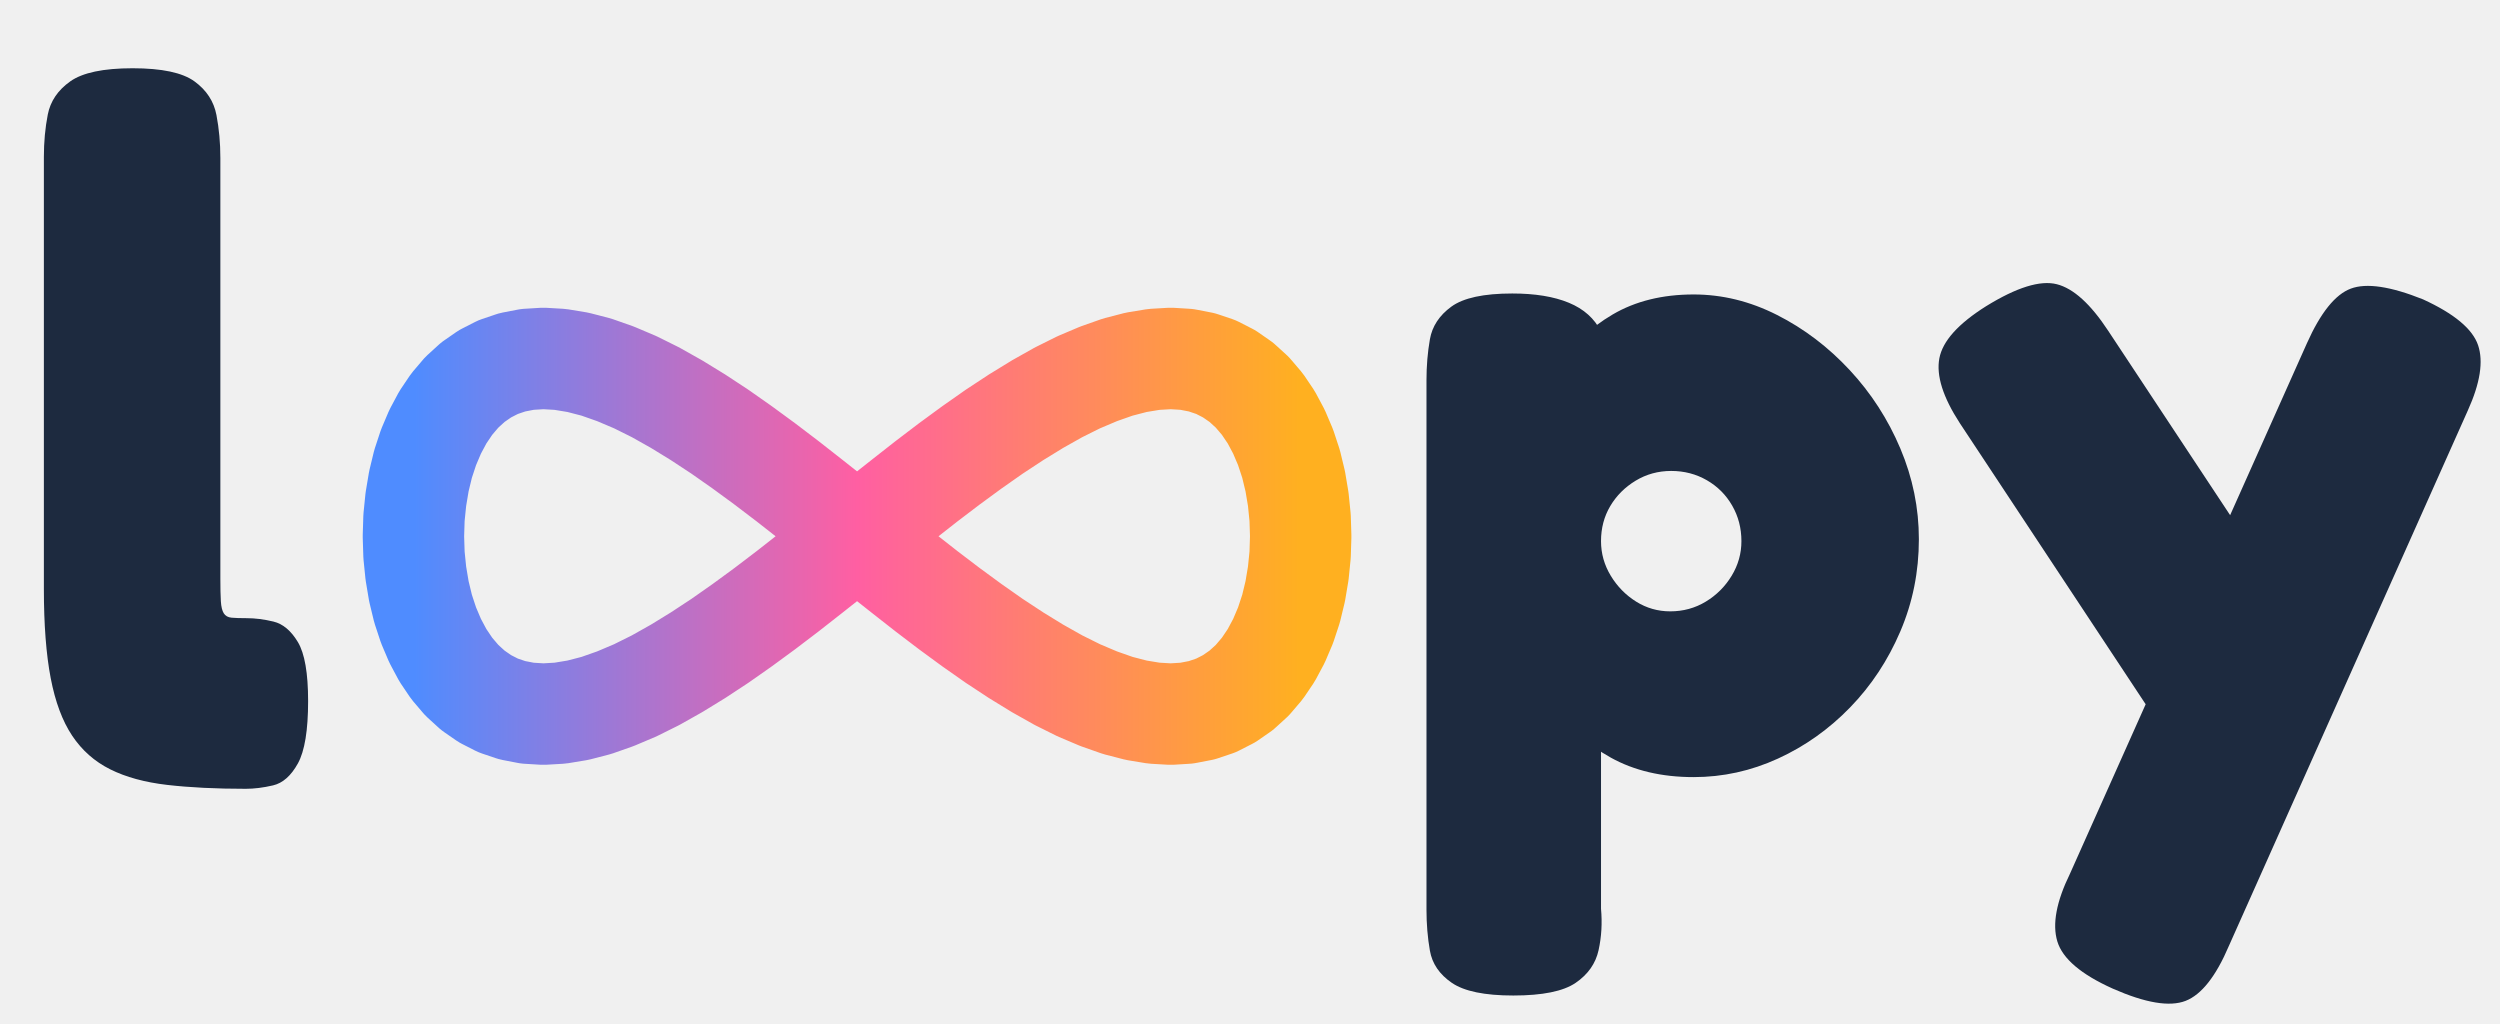
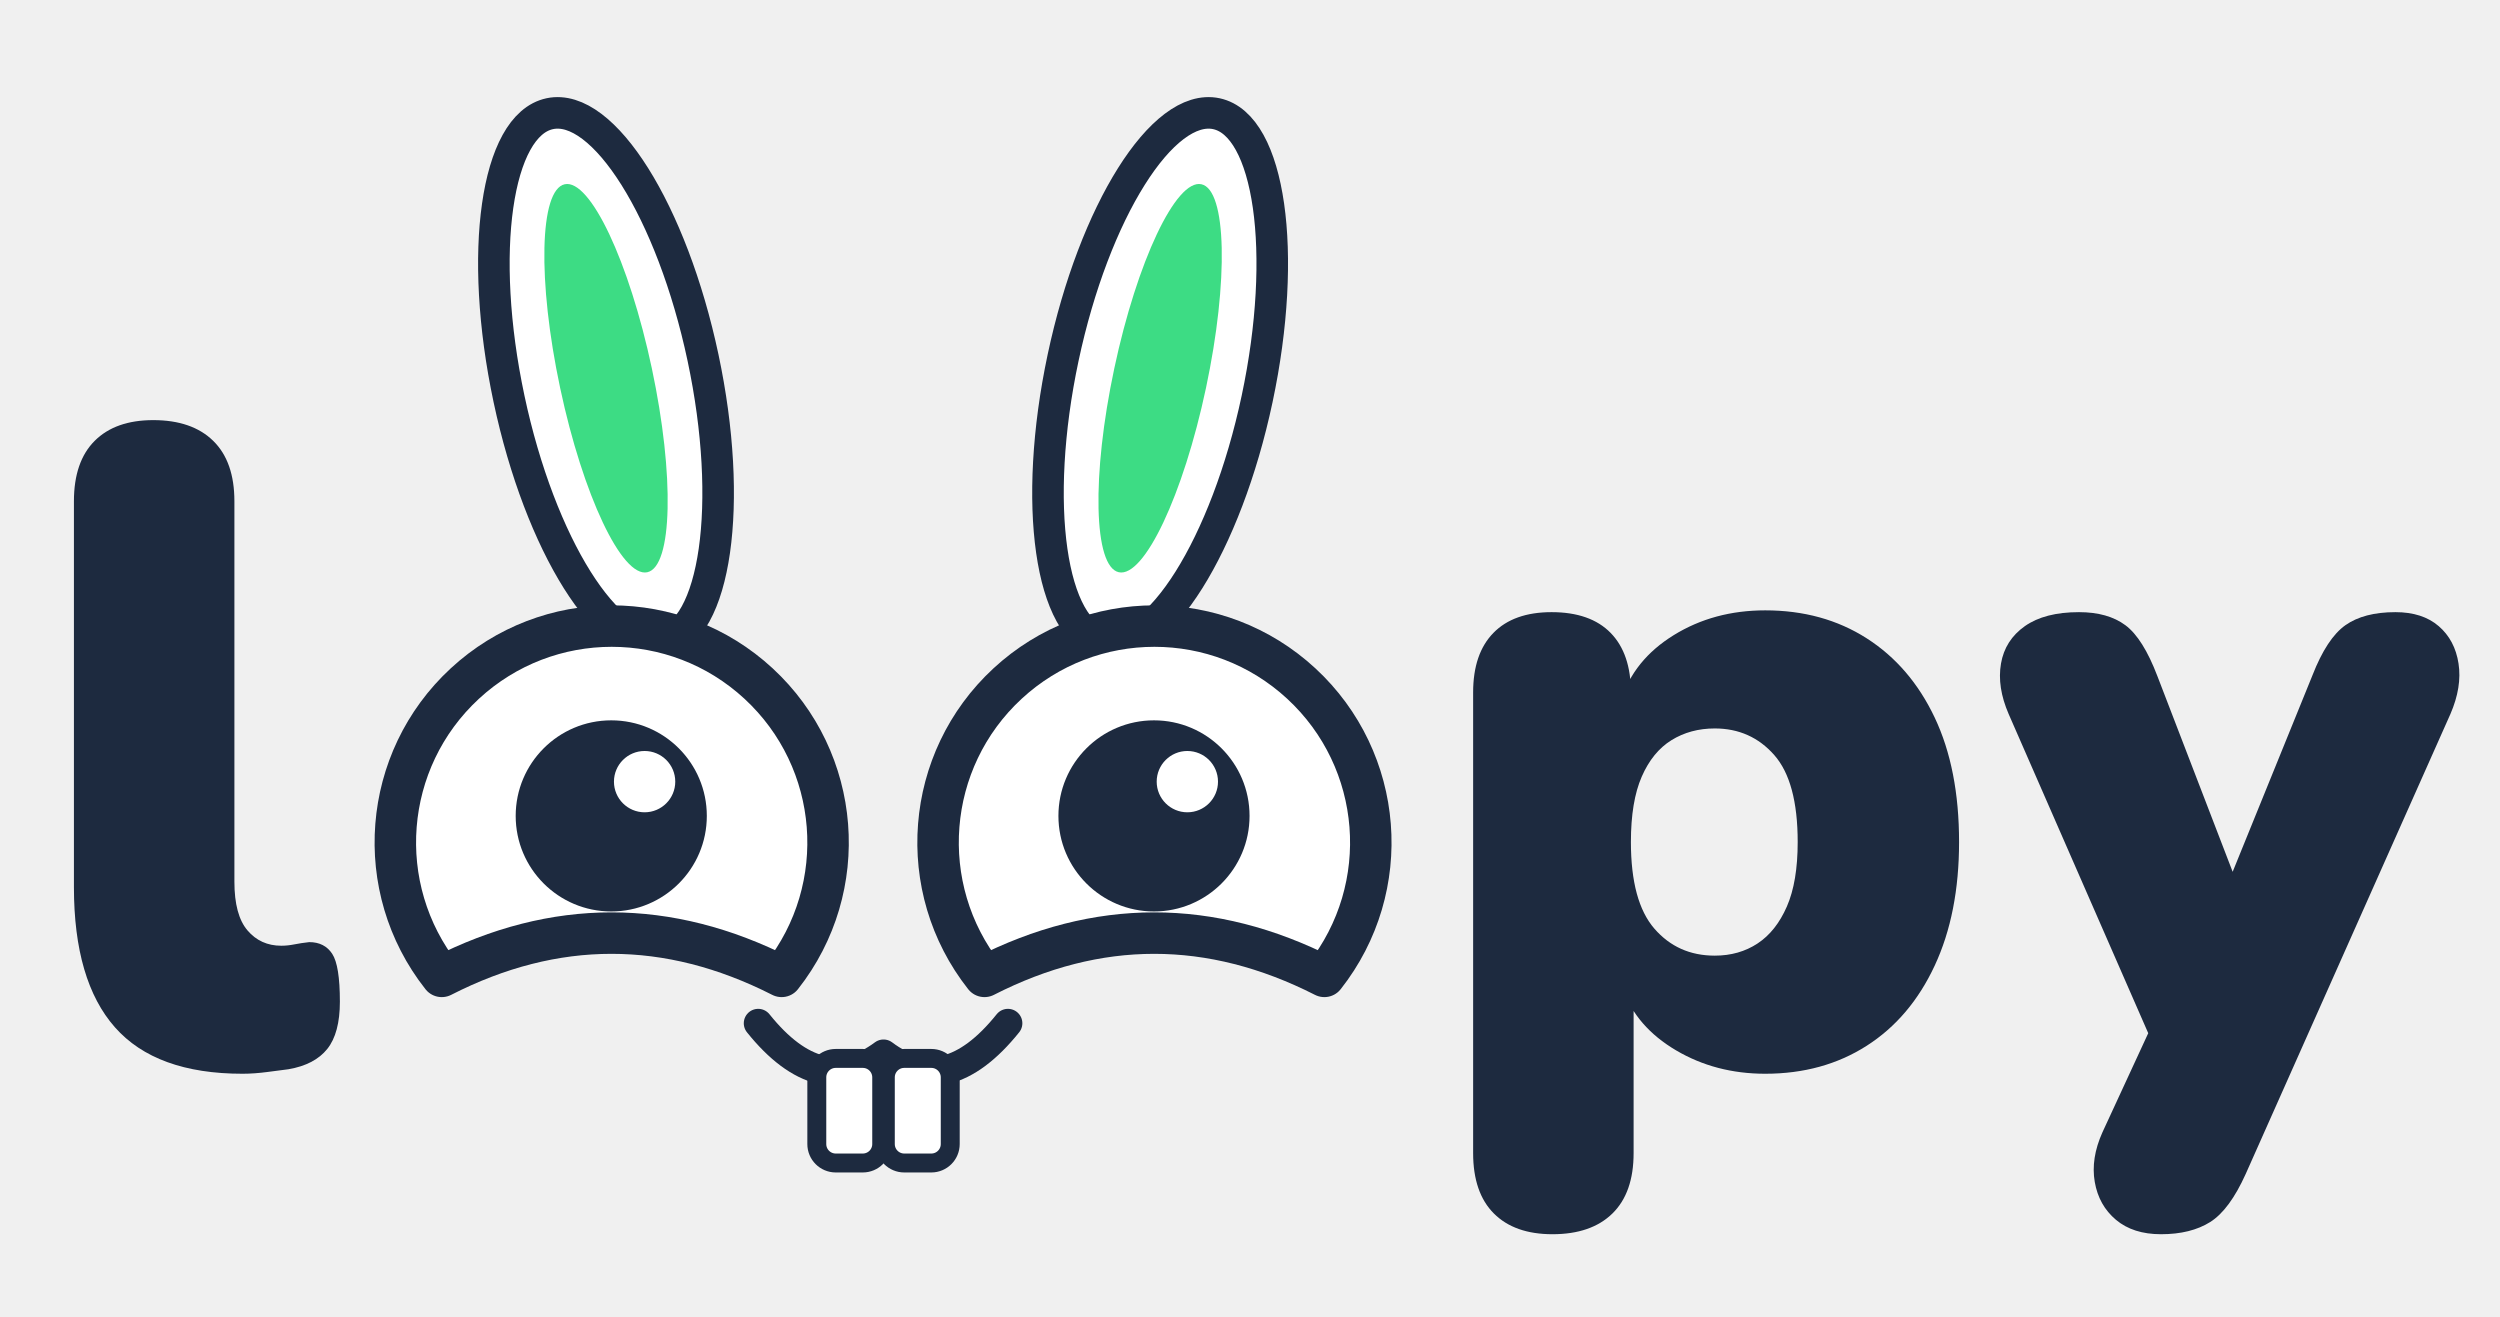
- <svg xmlns="http://www.w3.org/2000/svg" viewBox="-10 -800 2564 1050" role="img" aria-label="loopy">
-   <defs>
-     <linearGradient id="lg" x1="0" x2="1">
-       <stop offset="0" stop-color="#4f8cff" />
-       <stop offset=".5" stop-color="#ff5fa2" />
-       <stop offset="1" stop-color="#ffb020" />
-     </linearGradient>
-   </defs>
-   <path fill="#1d2a3f" transform="translate(0 0) scale(1 -1)" d="M242 -9Q196 -9 161.5 -5.0Q127 -1 103.0 11.0Q79 23 64.0 45.5Q49 68 42.0 104.5Q35 141 35 196V639Q35 662 39.0 682.5Q43 703 62.0 716.5Q81 730 126 730Q171 730 189.5 716.5Q208 703 212.0 682.0Q216 661 216 638V207Q216 192 216.5 183.5Q217 175 219.5 171.0Q222 167 227.5 166.5Q233 166 243 166Q256 166 270.5 162.5Q285 159 295.5 141.5Q306 124 306 81Q306 36 295.5 17.0Q285 -2 270.0 -5.5Q255 -9 242 -9Z" />
-   <path class="loop" d="M1324.0,-250.0 L1323.4,-269.1 L1321.5,-287.9 L1318.4,-306.4 L1314.1,-324.2 L1308.5,-341.2 L1301.7,-357.2 L1293.8,-372.0 L1284.7,-385.5 L1274.4,-397.6 L1263.0,-408.0 L1250.6,-416.6 L1237.1,-423.5 L1222.6,-428.4 L1207.1,-431.4 L1190.7,-432.4 L1173.5,-431.4 L1155.3,-428.4 L1136.4,-423.5 L1116.8,-416.6 L1096.5,-408.0 L1075.6,-397.6 L1054.1,-385.5 L1032.1,-372.0 L1009.6,-357.2 L986.8,-341.2 L963.6,-324.2 L940.2,-306.4 L916.6,-287.9 L892.8,-269.1 L869.0,-250.0 L845.2,-230.9 L821.4,-212.1 L797.8,-193.6 L774.4,-175.8 L751.2,-158.8 L728.4,-142.8 L705.9,-128.0 L683.9,-114.5 L662.4,-102.4 L641.5,-92.0 L621.2,-83.4 L601.6,-76.5 L582.7,-71.6 L564.5,-68.6 L547.3,-67.6 L530.9,-68.6 L515.4,-71.6 L500.9,-76.5 L487.4,-83.4 L475.0,-92.0 L463.6,-102.4 L453.3,-114.5 L444.2,-128.0 L436.3,-142.8 L429.5,-158.8 L423.9,-175.8 L419.6,-193.6 L416.5,-212.1 L414.6,-230.9 L414.0,-250.0 L414.6,-269.1 L416.5,-287.9 L419.6,-306.4 L423.9,-324.2 L429.5,-341.2 L436.3,-357.2 L444.2,-372.0 L453.3,-385.5 L463.6,-397.6 L475.0,-408.0 L487.4,-416.6 L500.9,-423.5 L515.4,-428.4 L530.9,-431.4 L547.3,-432.4 L564.5,-431.4 L582.7,-428.4 L601.6,-423.5 L621.2,-416.6 L641.5,-408.0 L662.4,-397.6 L683.9,-385.5 L705.9,-372.0 L728.4,-357.2 L751.2,-341.2 L774.4,-324.2 L797.8,-306.4 L821.4,-287.9 L845.2,-269.1 L869.0,-250.0 L892.8,-230.9 L916.6,-212.1 L940.2,-193.6 L963.6,-175.8 L986.8,-158.8 L1009.6,-142.8 L1032.1,-128.0 L1054.1,-114.5 L1075.6,-102.4 L1096.5,-92.0 L1116.8,-83.4 L1136.4,-76.5 L1155.3,-71.6 L1173.5,-68.6 L1190.7,-67.6 L1207.1,-68.6 L1222.6,-71.6 L1237.1,-76.5 L1250.6,-83.4 L1263.0,-92.0 L1274.4,-102.4 L1284.7,-114.5 L1293.8,-128.0 L1301.7,-142.8 L1308.5,-158.8 L1314.1,-175.8 L1318.4,-193.6 L1321.5,-212.1 L1323.4,-230.9Z" fill="none" stroke="url(#lg)" stroke-width="104" stroke-linejoin="round" />
-   <path fill="#1d2a3f" transform="translate(1427 0) scale(1 -1)" d="M300 3Q251 3 215.0 23.0Q179 43 156.0 77.5Q133 112 122.0 156.0Q111 200 112 249Q113 297 124.5 342.0Q136 387 159.0 422.0Q182 457 217.0 477.5Q252 498 300 498Q344 498 385.5 477.0Q427 456 460.0 420.5Q493 385 512.0 340.0Q531 295 531 247Q531 197 512.0 152.5Q493 108 460.5 74.5Q428 41 386.5 22.0Q345 3 300 3ZM115 -221Q71 -221 52.0 -208.0Q33 -195 29.5 -175.0Q26 -155 26 -133V410Q26 432 29.5 452.0Q33 472 51.5 485.5Q70 499 114 499Q149 499 172.0 489.5Q195 480 205 460V-132Q207 -154 202.5 -174.5Q198 -195 179.0 -208.0Q160 -221 115 -221ZM276 173Q296 173 312.5 183.0Q329 193 339.0 209.5Q349 226 349 245Q349 265 339.5 281.5Q330 298 313.5 307.5Q297 317 277 317Q257 317 240.5 307.0Q224 297 214.5 281.0Q205 265 205 245Q205 226 215.0 209.5Q225 193 241.0 183.0Q257 173 276 173Z" />
-   <path fill="#1d2a3f" transform="translate(1968 0) scale(1 -1)" d="M189 -214Q140 -192 132.0 -165.5Q124 -139 145 -96L388 448Q409 495 433.0 504.0Q457 513 507 493Q555 471 563.5 446.0Q572 421 553 379L308 -170Q288 -217 263.5 -226.5Q239 -236 189 -214ZM270 6 32 366Q6 406 11.0 432.5Q16 459 59 486Q106 515 131.5 508.5Q157 502 184 461L346 216Z" />
+ <svg xmlns="http://www.w3.org/2000/svg" viewBox="-30 -1180 2773 1460" role="img" aria-label="loopy">
+   <path fill="#1d2a3f" transform="translate(0 0) scale(1 -1)" d="M239 -11Q143 -11 97.5 40.5Q52 92 52 196V624Q52 668 75.0 691.0Q98 714 140 714Q183 714 206.5 691.0Q230 668 230 624V202Q230 165 244.5 148.0Q259 131 282 131Q289 131 296.5 132.5Q304 134 313 135Q330 135 338.5 122.0Q347 109 347 69Q347 34 333.0 16.5Q319 -1 290 -6Q282 -7 267.0 -9.0Q252 -11 239 -11Z" />
+   <ellipse cx="695" cy="-766" rx="110" ry="300" fill="#fff" stroke="#1d2a3f" stroke-width="35" transform="rotate(-12 695 -512)" />
+   <ellipse cx="695" cy="-766" rx="52" ry="220" fill="#3ddc84" transform="rotate(-12 695 -512)" />
+   <ellipse cx="1204" cy="-766" rx="110" ry="300" fill="#fff" stroke="#1d2a3f" stroke-width="35" transform="rotate(12 1204 -512)" />
+   <ellipse cx="1204" cy="-766" rx="52" ry="220" fill="#3ddc84" transform="rotate(12 1204 -512)" />
+   <clipPath id="lge0">
+     <path d="M460,-97 A240,240 0 1 1 837,-97 Q648,-193 460,-97Z" />
+   </clipPath>
+   <path d="M460,-97 A240,240 0 1 1 837,-97 Q648,-193 460,-97Z" fill="#fff" />
+   <g clip-path="url(#lge0)">
+     <circle cx="648" cy="-275" r="106" fill="#1d2a3f" />
+     <circle cx="685" cy="-313" r="34" fill="#fff" />
+   </g>
+   <path d="M460,-97 A240,240 0 1 1 837,-97 Q648,-193 460,-97Z" fill="none" stroke="#1d2a3f" stroke-width="46" stroke-linejoin="round" />
+   <clipPath id="lge1">
+     <path d="M1062,-97 A240,240 0 1 1 1439,-97 Q1250,-193 1062,-97Z" />
+   </clipPath>
+   <path d="M1062,-97 A240,240 0 1 1 1439,-97 Q1250,-193 1062,-97Z" fill="#fff" />
+   <g clip-path="url(#lge1)">
+     <circle cx="1250" cy="-275" r="106" fill="#1d2a3f" />
+     <circle cx="1287" cy="-313" r="34" fill="#fff" />
+   </g>
+   <path d="M1062,-97 A240,240 0 1 1 1439,-97 Q1250,-193 1062,-97Z" fill="none" stroke="#1d2a3f" stroke-width="46" stroke-linejoin="round" />
+   <path d="M811,-45 Q880,41 950,-11 Q1019,41 1088,-45" fill="none" stroke="#1d2a3f" stroke-width="32" stroke-linecap="round" stroke-linejoin="round" />
+   <rect x="876" y="-6" width="72" height="116" rx="21" fill="#fff" stroke="#1d2a3f" stroke-width="21" />
+   <rect x="952" y="-6" width="72" height="116" rx="21" fill="#fff" stroke="#1d2a3f" stroke-width="21" />
+   <path fill="#1d2a3f" transform="translate(1552 0) scale(1 -1)" d="M140 -189Q98 -189 75.0 -166.0Q52 -143 52 -99V412Q52 455 74.5 478.0Q97 501 139 501Q182 501 204.5 478.0Q227 455 227 412V354L216 403Q230 448 274.5 475.5Q319 503 376 503Q440 503 488.5 472.0Q537 441 564.0 384.0Q591 327 591 246Q591 167 564.0 109.0Q537 51 488.5 20.0Q440 -11 376 -11Q321 -11 277.0 15.0Q233 41 218 83H230V-99Q230 -143 206.5 -166.0Q183 -189 140 -189ZM320 120Q347 120 367.5 133.5Q388 147 400.0 174.5Q412 202 412 246Q412 313 386.0 342.5Q360 372 320 372Q293 372 272.0 359.0Q251 346 239.0 318.5Q227 291 227 246Q227 180 253.0 150.0Q279 120 320 120Z" />
+   <path fill="#1d2a3f" transform="translate(2172 0) scale(1 -1)" d="M195 -189Q164 -189 145.0 -173.0Q126 -157 121.5 -131.0Q117 -105 130 -76L197 69V-3L26 388Q13 418 17.5 444.0Q22 470 44.0 485.5Q66 501 104 501Q136 501 155.5 486.5Q175 472 191 430L291 170H257L363 431Q379 472 399.5 486.5Q420 501 455 501Q485 501 503.0 485.5Q521 470 525.0 444.0Q529 418 516 388L289 -122Q271 -162 249.5 -175.5Q228 -189 195 -189Z" />
</svg>
